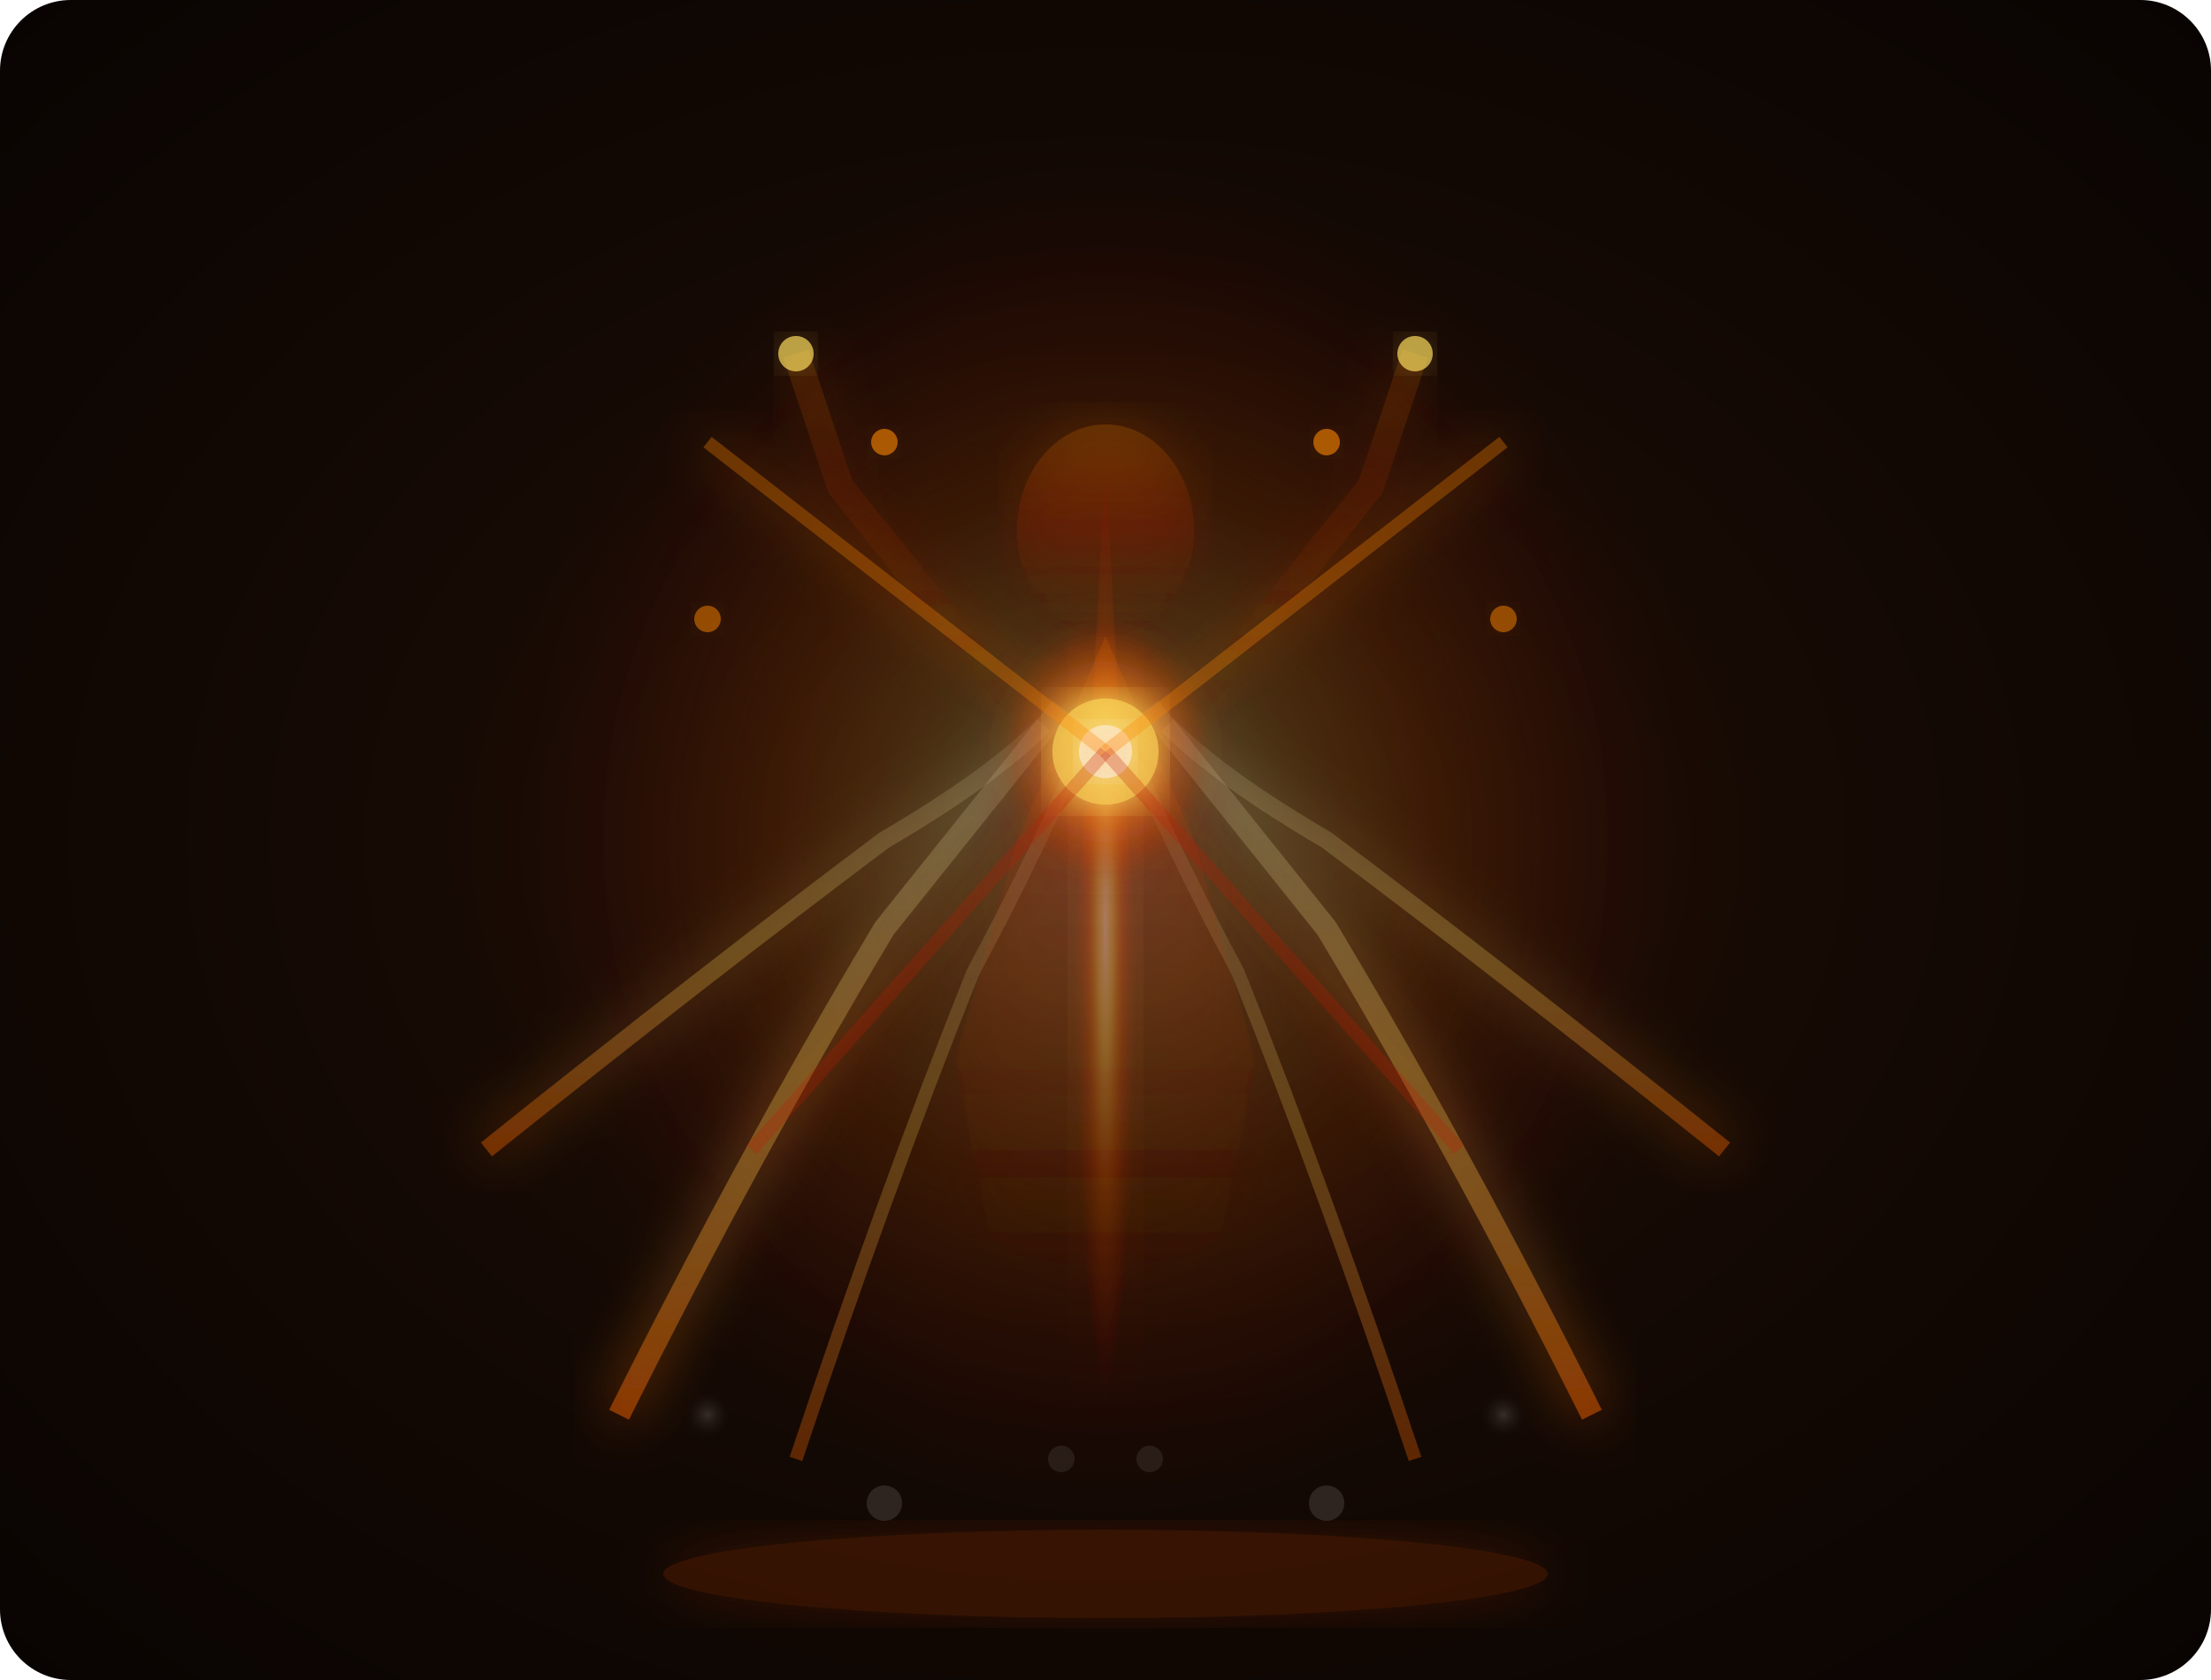
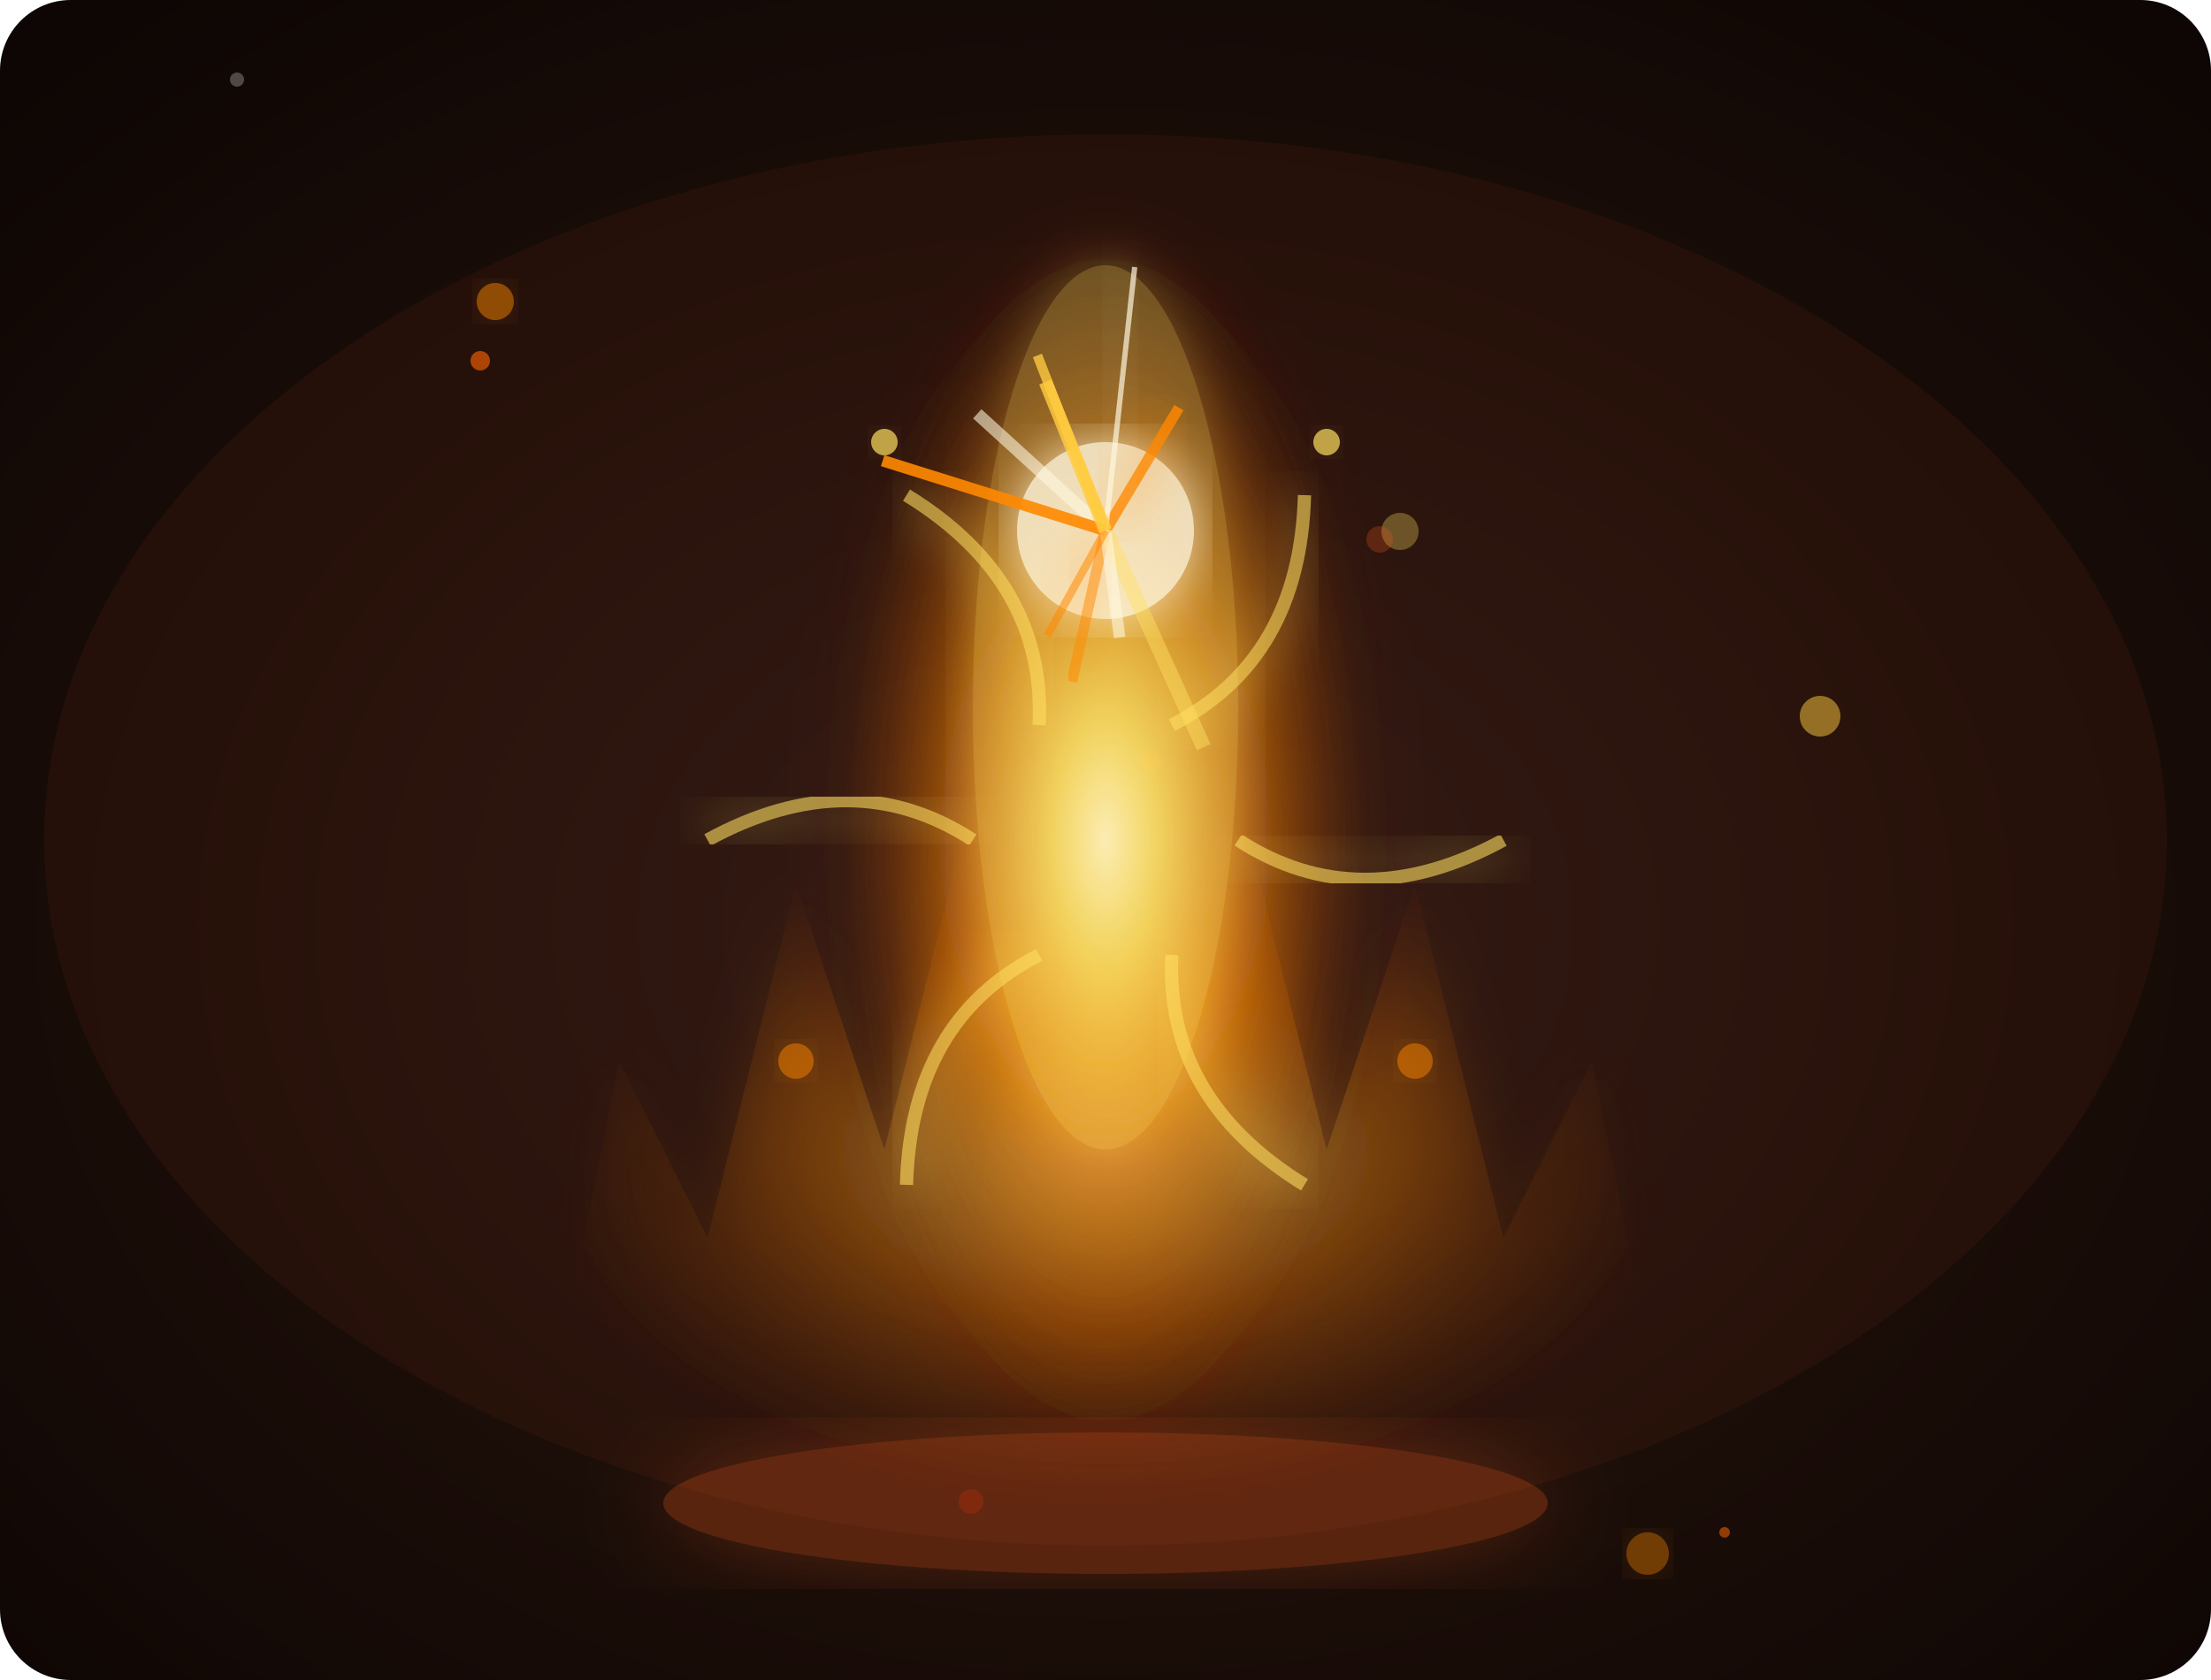
<svg xmlns="http://www.w3.org/2000/svg" width="250" height="190" viewBox="0 0 250 190">
  <defs>
-     <radialGradient id="bgAwaken" cx="50%" cy="50%" r="75%">
-       <stop offset="0%" stop-color="#2a1408" />
-       <stop offset="40%" stop-color="#160a04" />
-       <stop offset="100%" stop-color="#070302" />
-     </radialGradient>
-     <radialGradient id="powerCore" cx="50%" cy="50%" r="50%">
-       <stop offset="0%" stop-color="#fff8e0" stop-opacity="0.9" />
-       <stop offset="25%" stop-color="#ffe060" stop-opacity="0.7" />
-       <stop offset="55%" stop-color="#ff6600" stop-opacity="0.4" />
-       <stop offset="85%" stop-color="#c41a05" stop-opacity="0.15" />
-       <stop offset="100%" stop-color="#5a1a05" stop-opacity="0" />
-     </radialGradient>
-     <linearGradient id="energyStream" x1="0%" y1="100%" x2="0%" y2="0%">
-       <stop offset="0%" stop-color="#ff6600" stop-opacity="0.8" />
-       <stop offset="50%" stop-color="#ffe060" stop-opacity="0.5" />
-       <stop offset="100%" stop-color="#fff8e0" stop-opacity="0.2" />
-     </linearGradient>
-     <linearGradient id="muscleForm" x1="0%" y1="0%" x2="0%" y2="100%">
-       <stop offset="0%" stop-color="#ff8800" stop-opacity="0.4" />
-       <stop offset="50%" stop-color="#c41a05" stop-opacity="0.3" />
-       <stop offset="100%" stop-color="#3a1a0a" stop-opacity="0.15" />
-     </linearGradient>
-     <radialGradient id="ashParticleAwaken" cx="50%" cy="50%" r="50%">
-       <stop offset="0%" stop-color="#8a807a" stop-opacity="0.6" />
-       <stop offset="60%" stop-color="#4a423c" stop-opacity="0.3" />
-       <stop offset="100%" stop-color="#251e1a" stop-opacity="0" />
-     </radialGradient>
-     <filter id="glowAwaken">
+     <filter id="glow1">
      <feGaussianBlur stdDeviation="3" result="blur" />
      <feMerge>
        <feMergeNode in="blur" />
        <feMergeNode in="SourceGraphic" />
      </feMerge>
    </filter>
-     <filter id="bigGlowAwaken">
-       <feGaussianBlur stdDeviation="6" result="blur" />
+     <filter id="soft2">
+       <feGaussianBlur stdDeviation="5" result="blur" />
      <feMerge>
        <feMergeNode in="blur" />
        <feMergeNode in="SourceGraphic" />
      </feMerge>
    </filter>
+     <radialGradient id="bg3" cx="50%" cy="55%" r="70%">
+       <stop offset="0%" stop-color="#2a1815" />
+       <stop offset="60%" stop-color="#1a0d08" />
+       <stop offset="100%" stop-color="#0d0604" />
+     </radialGradient>
+     <radialGradient id="rad4" cx="50%" cy="50%" r="50%">
+       <stop offset="0%" stop-color="#fff8e0" stop-opacity="0.9" />
+       <stop offset="20%" stop-color="#ffe060" stop-opacity="0.7" />
+       <stop offset="50%" stop-color="#ff8800" stop-opacity="0.4" />
+       <stop offset="100%" stop-color="#8a2a05" stop-opacity="0" />
+     </radialGradient>
  </defs>
-   <rect width="250" height="190" fill="url(#bgAwaken)" rx="8" />
-   <ellipse cx="125" cy="95" rx="65" ry="75" fill="url(#powerCore)" opacity="0.2" filter="url(#bigGlowAwaken)" />
-   <path d="M 70 160 Q 85 130 100 105 Q 112 90 120 80" stroke="url(#energyStream)" stroke-width="2.5" fill="none" opacity="0.6" filter="url(#glowAwaken)" />
-   <path d="M 180 160 Q 165 130 150 105 Q 138 90 130 80" stroke="url(#energyStream)" stroke-width="2.5" fill="none" opacity="0.6" filter="url(#glowAwaken)" />
-   <path d="M 55 130 Q 80 110 100 95 Q 112 88 118 82" stroke="url(#energyStream)" stroke-width="2" fill="none" opacity="0.5" filter="url(#glowAwaken)" />
-   <path d="M 195 130 Q 170 110 150 95 Q 138 88 132 82" stroke="url(#energyStream)" stroke-width="2" fill="none" opacity="0.5" filter="url(#glowAwaken)" />
-   <path d="M 90 165 Q 100 135 110 110 Q 118 95 122 85" stroke="url(#energyStream)" stroke-width="1.5" fill="none" opacity="0.4" />
-   <path d="M 160 165 Q 150 135 140 110 Q 132 95 128 85" stroke="url(#energyStream)" stroke-width="1.5" fill="none" opacity="0.4" />
-   <path d="M 125 160 Q 120 130 122 100 Q 124 75 125 50 Q 126 75 128 100 Q 130 130 125 160 Z" fill="url(#powerCore)" opacity="0.5" filter="url(#bigGlowAwaken)" />
-   <ellipse cx="125" cy="60" rx="10" ry="12" fill="url(#muscleForm)" opacity="0.5" filter="url(#glowAwaken)" />
-   <path d="M 125 72 L 115 95 L 108 120 L 112 140 L 125 145 L 138 140 L 142 120 L 135 95 Z" fill="url(#muscleForm)" opacity="0.4" filter="url(#glowAwaken)" />
-   <path d="M 115 80 L 95 55 L 90 40" stroke="url(#muscleForm)" stroke-width="3" fill="none" opacity="0.4" filter="url(#glowAwaken)" />
-   <path d="M 135 80 L 155 55 L 160 40" stroke="url(#muscleForm)" stroke-width="3" fill="none" opacity="0.4" filter="url(#glowAwaken)" />
-   <ellipse cx="125" cy="85" rx="12" ry="15" fill="url(#powerCore)" opacity="0.8" filter="url(#glowAwaken)" />
-   <circle cx="125" cy="85" r="6" fill="#ffe060" opacity="0.7" filter="url(#glowAwaken)" />
-   <circle cx="125" cy="85" r="3" fill="#fff8e0" opacity="0.8" filter="url(#glowAwaken)" />
-   <line x1="125" y1="85" x2="125" y2="30" stroke="#ffe060" stroke-width="1.5" opacity="0.4" filter="url(#glowAwaken)" />
-   <line x1="125" y1="85" x2="80" y2="50" stroke="#ff8800" stroke-width="1.5" opacity="0.35" filter="url(#glowAwaken)" />
-   <line x1="125" y1="85" x2="170" y2="50" stroke="#ff8800" stroke-width="1.5" opacity="0.35" filter="url(#glowAwaken)" />
-   <line x1="125" y1="85" x2="60" y2="85" stroke="#ff6600" stroke-width="1.5" opacity="0.3" filter="url(#glowAwaken)" />
-   <line x1="125" y1="85" x2="190" y2="85" stroke="#ff6600" stroke-width="1.5" opacity="0.3" filter="url(#glowAwaken)" />
-   <line x1="125" y1="85" x2="85" y2="130" stroke="#c41a05" stroke-width="1.5" opacity="0.3" filter="url(#glowAwaken)" />
-   <line x1="125" y1="85" x2="165" y2="130" stroke="#c41a05" stroke-width="1.5" opacity="0.3" filter="url(#glowAwaken)" />
-   <circle cx="90" cy="40" r="2" fill="#ffe060" opacity="0.7" filter="url(#glowAwaken)" />
-   <circle cx="160" cy="40" r="2" fill="#ffe060" opacity="0.7" filter="url(#glowAwaken)" />
-   <circle cx="80" cy="70" r="1.5" fill="#ff8800" opacity="0.5" filter="url(#glowAwaken)" />
-   <circle cx="170" cy="70" r="1.5" fill="#ff8800" opacity="0.5" filter="url(#glowAwaken)" />
-   <circle cx="100" cy="50" r="1.5" fill="#ff8800" opacity="0.6" filter="url(#glowAwaken)" />
-   <circle cx="150" cy="50" r="1.5" fill="#ff8800" opacity="0.6" filter="url(#glowAwaken)" />
-   <circle cx="80" cy="160" r="2.5" fill="url(#ashParticleAwaken)" opacity="0.5" />
-   <circle cx="170" cy="160" r="2.5" fill="url(#ashParticleAwaken)" opacity="0.5" />
-   <circle cx="100" cy="170" r="2" fill="#5a504a" opacity="0.4" />
-   <circle cx="150" cy="170" r="2" fill="#5a504a" opacity="0.4" />
-   <circle cx="120" cy="165" r="1.5" fill="#4a423c" opacity="0.35" />
-   <circle cx="130" cy="165" r="1.5" fill="#4a423c" opacity="0.35" />
-   <ellipse cx="125" cy="178" rx="50" ry="5" fill="#8a2a05" opacity="0.3" filter="url(#glowAwaken)" />
+   <rect width="250" height="190" fill="url(#bg3)" rx="8" />
+   <ellipse cx="125.0" cy="95.0" rx="120.0" ry="79.8" fill="#e6591a" opacity="0.06" />
+   <circle cx="54.3" cy="40.8" r="1.1" fill="#ff6600" opacity="0.62" />
+   <circle cx="158.3" cy="60.1" r="2.1" fill="#ffe060" opacity="0.31" />
+   <circle cx="26.8" cy="9.0" r="0.8" fill="#fff8e0" opacity="0.27" />
+   <circle cx="195.0" cy="173.3" r="0.6" fill="#ff6600" opacity="0.53" filter="url(#glow1)" />
+   <circle cx="109.8" cy="169.8" r="1.4" fill="#c41a05" opacity="0.28" />
+   <circle cx="205.8" cy="81.0" r="2.3" fill="#ffcc40" opacity="0.50" />
+   <circle cx="156.0" cy="61.0" r="1.5" fill="#e6591a" opacity="0.27" />
+   <circle cx="186.3" cy="175.7" r="2.4" fill="#ff8800" opacity="0.39" filter="url(#glow1)" />
+   <circle cx="130.1" cy="86.0" r="1.2" fill="#c41a05" opacity="0.50" filter="url(#glow1)" />
+   <circle cx="56.0" cy="34.1" r="2.1" fill="#ff8800" opacity="0.49" filter="url(#glow1)" />
+   <path d="M 60 170 L 70 120 L 80 140 L 90 100 L 100 130 L 110 90 L 125 110 L 140 90 L 150 130 L 160 100 L 170 140 L 180 120 L 190 170 Z" fill="url(#rad4)" opacity="0.5" filter="url(#glow1)" />
+   <ellipse cx="125" cy="95" rx="30" ry="70" fill="url(#rad4)" filter="url(#soft2)" />
+   <ellipse cx="125" cy="80" rx="15" ry="50" fill="#ffe060" opacity="0.3" filter="url(#glow1)" />
+   <circle cx="125" cy="60" r="10" fill="#fff8e0" opacity="0.8" filter="url(#glow1)" />
+   <path d="M 140.0 95.0 Q 153.7 103.9 170.0 95.0" stroke="#ffe060" stroke-width="1.5" fill="none" opacity="0.6" filter="url(#glow1)" />
+   <path d="M 132.5 108.0 Q 131.7 124.3 147.5 134.0" stroke="#ffe060" stroke-width="1.5" fill="none" opacity="0.6" filter="url(#glow1)" />
+   <path d="M 117.5 108.0 Q 103.0 115.4 102.5 134.0" stroke="#ffe060" stroke-width="1.5" fill="none" opacity="0.6" filter="url(#glow1)" />
+   <path d="M 110.0 95.0 Q 96.3 86.1 80.0 95.0" stroke="#ffe060" stroke-width="1.5" fill="none" opacity="0.6" filter="url(#glow1)" />
+   <path d="M 117.5 82.0 Q 118.3 65.7 102.5 56.0" stroke="#ffe060" stroke-width="1.5" fill="none" opacity="0.6" filter="url(#glow1)" />
+   <path d="M 132.5 82.0 Q 147.0 74.6 147.5 56.0" stroke="#ffe060" stroke-width="1.5" fill="none" opacity="0.6" filter="url(#glow1)" />
+   <line x1="125.0" y1="60.0" x2="121.2" y2="77.1" stroke="#ff8800" stroke-width="1.2" opacity="0.53" filter="url(#glow1)" />
+   <line x1="125.0" y1="60.0" x2="110.5" y2="46.8" stroke="#fff8e0" stroke-width="1.4" opacity="0.58" />
+   <line x1="125.0" y1="60.0" x2="136.1" y2="84.5" stroke="#ffe060" stroke-width="1.7" opacity="0.45" />
+   <line x1="125.0" y1="60.0" x2="133.3" y2="46.1" stroke="#ff8800" stroke-width="1.2" opacity="0.82" filter="url(#glow1)" />
+   <line x1="125.0" y1="60.0" x2="128.3" y2="30.2" stroke="#fff8e0" stroke-width="0.6" opacity="0.70" filter="url(#glow1)" />
+   <line x1="125.0" y1="60.0" x2="99.8" y2="52.1" stroke="#ff8800" stroke-width="1.3" opacity="0.90" />
+   <line x1="125.0" y1="60.0" x2="117.3" y2="40.2" stroke="#ffcc40" stroke-width="1.1" opacity="0.78" />
+   <line x1="125.0" y1="60.0" x2="126.6" y2="72.1" stroke="#fff8e0" stroke-width="1.3" opacity="0.58" />
+   <line x1="125.0" y1="60.0" x2="118.4" y2="71.9" stroke="#ff8800" stroke-width="0.9" opacity="0.56" filter="url(#glow1)" />
+   <line x1="125.0" y1="60.0" x2="118.2" y2="43.2" stroke="#ffcc40" stroke-width="1.5" opacity="0.82" />
+   <circle cx="90" cy="120" r="2" fill="#ff8800" opacity="0.5" filter="url(#glow1)" />
+   <circle cx="160" cy="120" r="2" fill="#ff8800" opacity="0.5" filter="url(#glow1)" />
+   <circle cx="100" cy="50" r="1.5" fill="#ffe060" opacity="0.7" filter="url(#glow1)" />
+   <circle cx="150" cy="50" r="1.5" fill="#ffe060" opacity="0.7" filter="url(#glow1)" />
+   <ellipse cx="125.0" cy="170.0" rx="50.0" ry="8.0" fill="#e6591a" opacity="0.3" filter="url(#soft2)" />
</svg>
